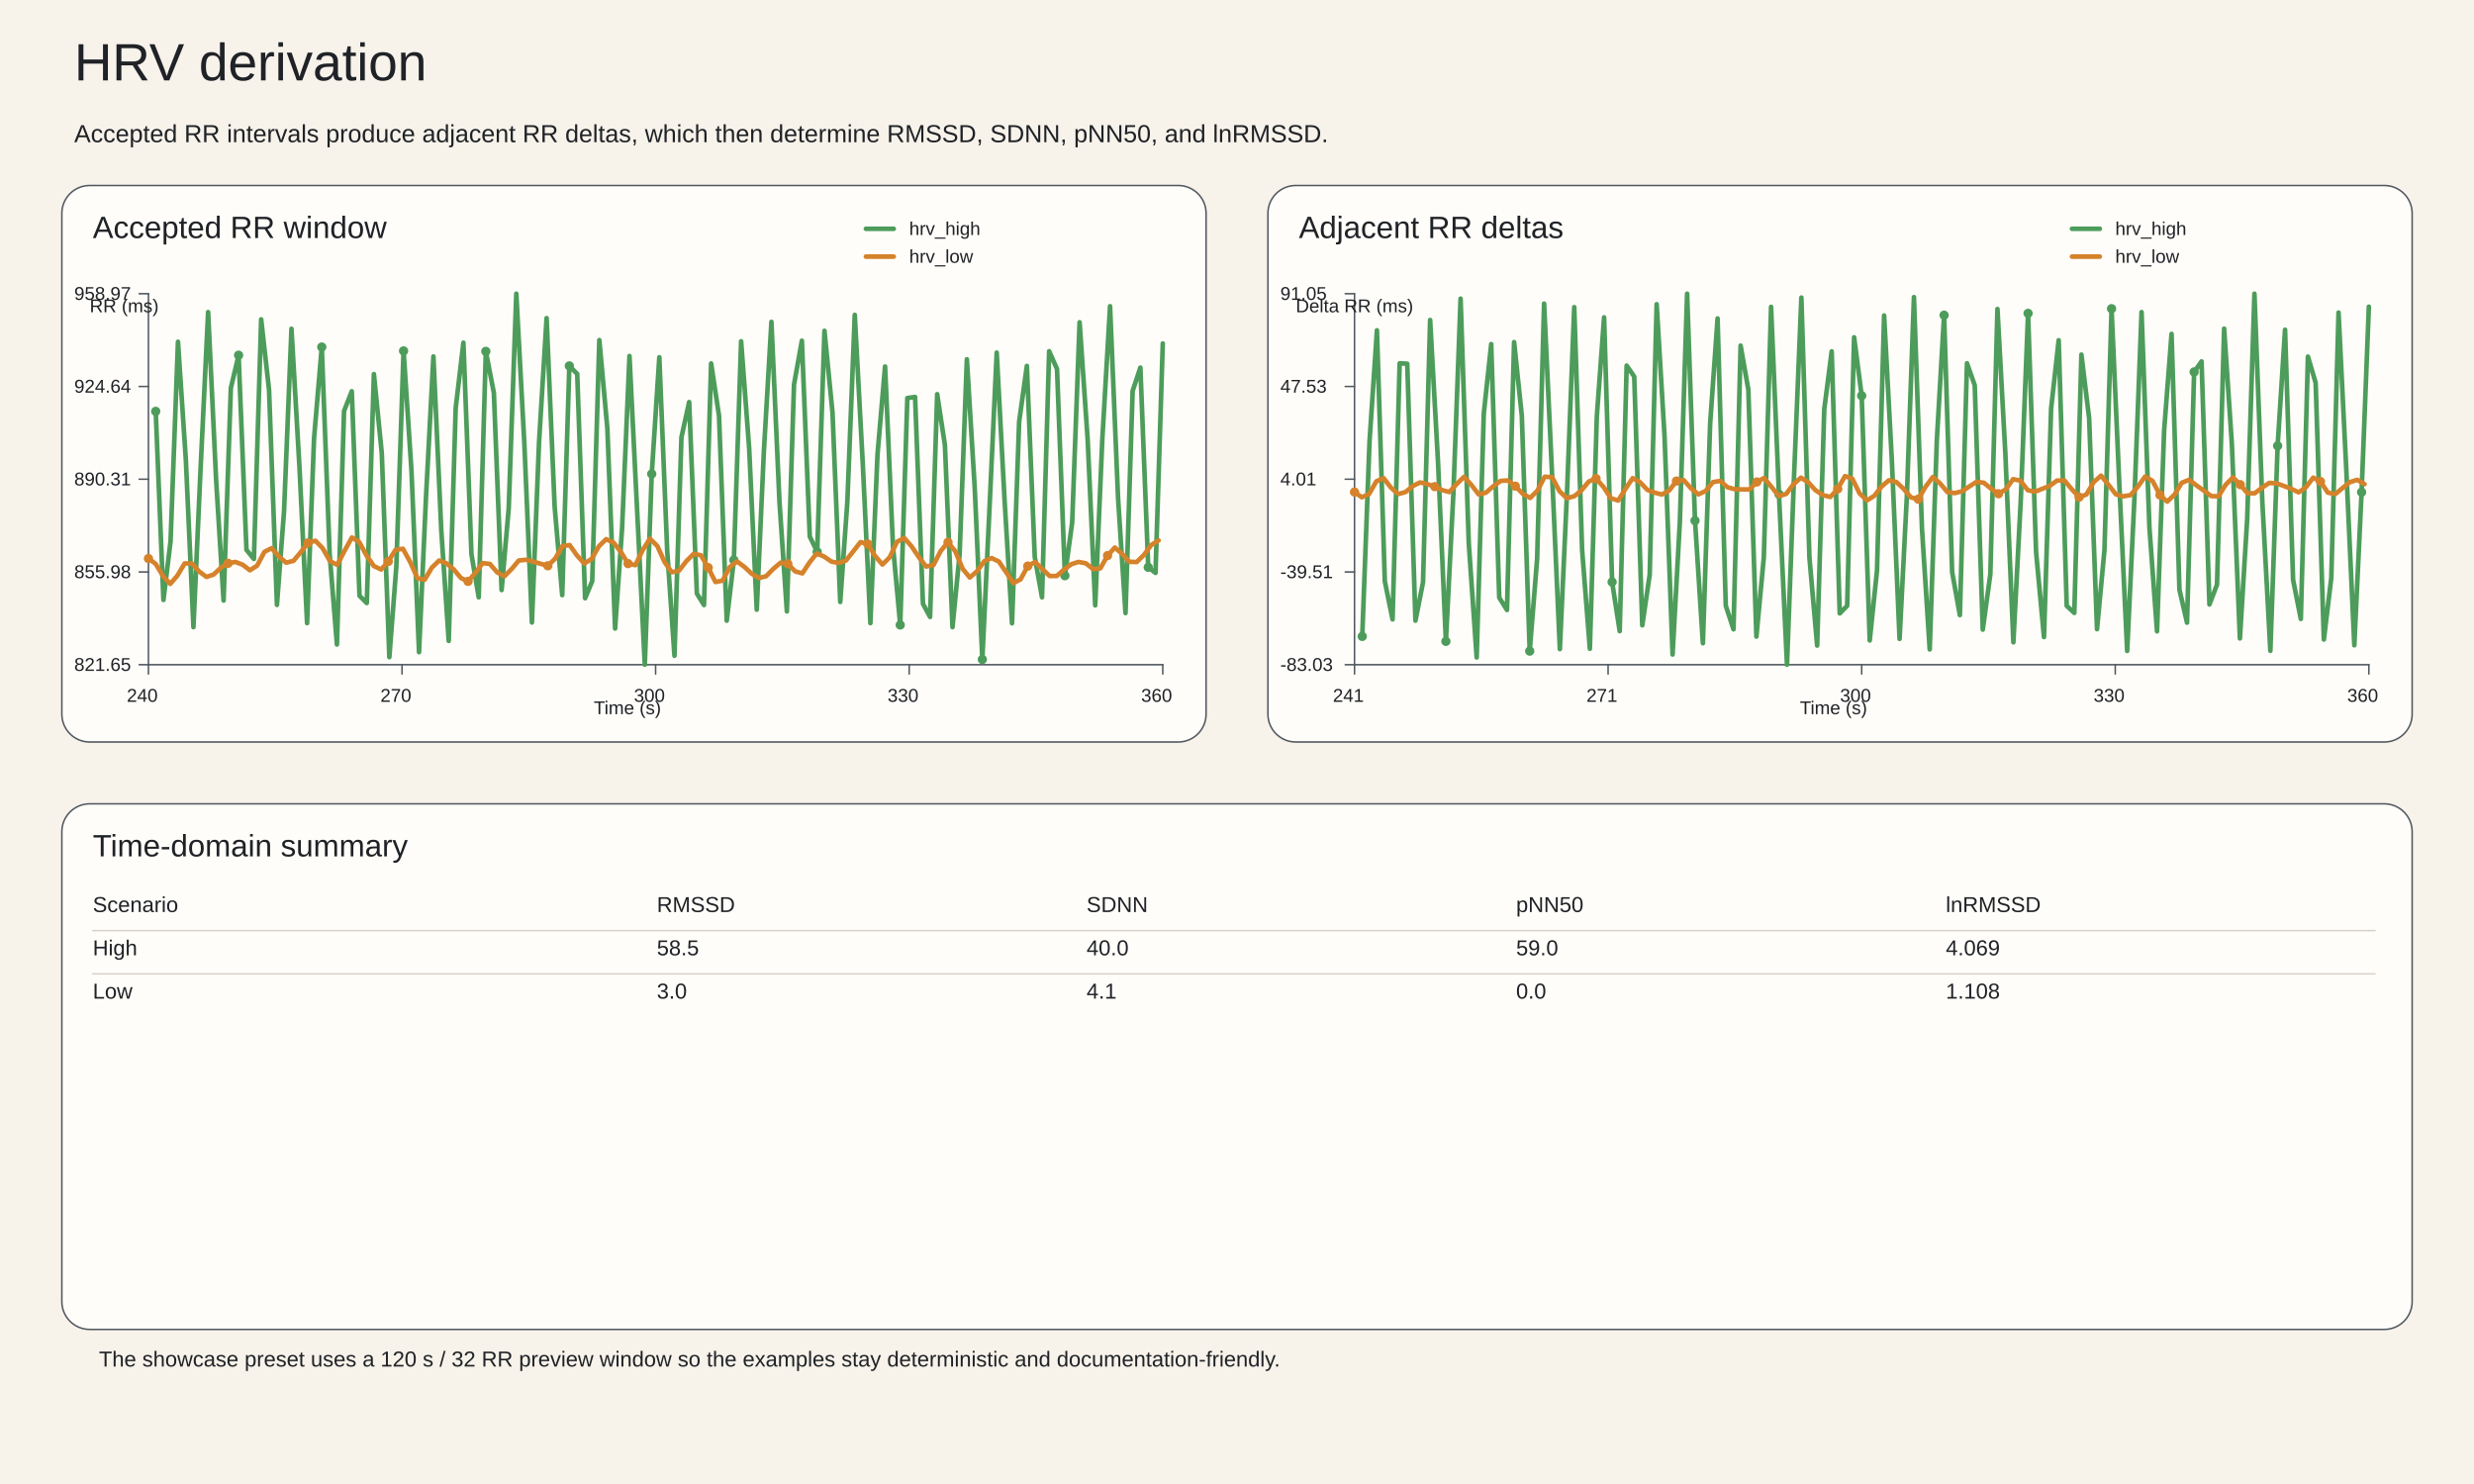
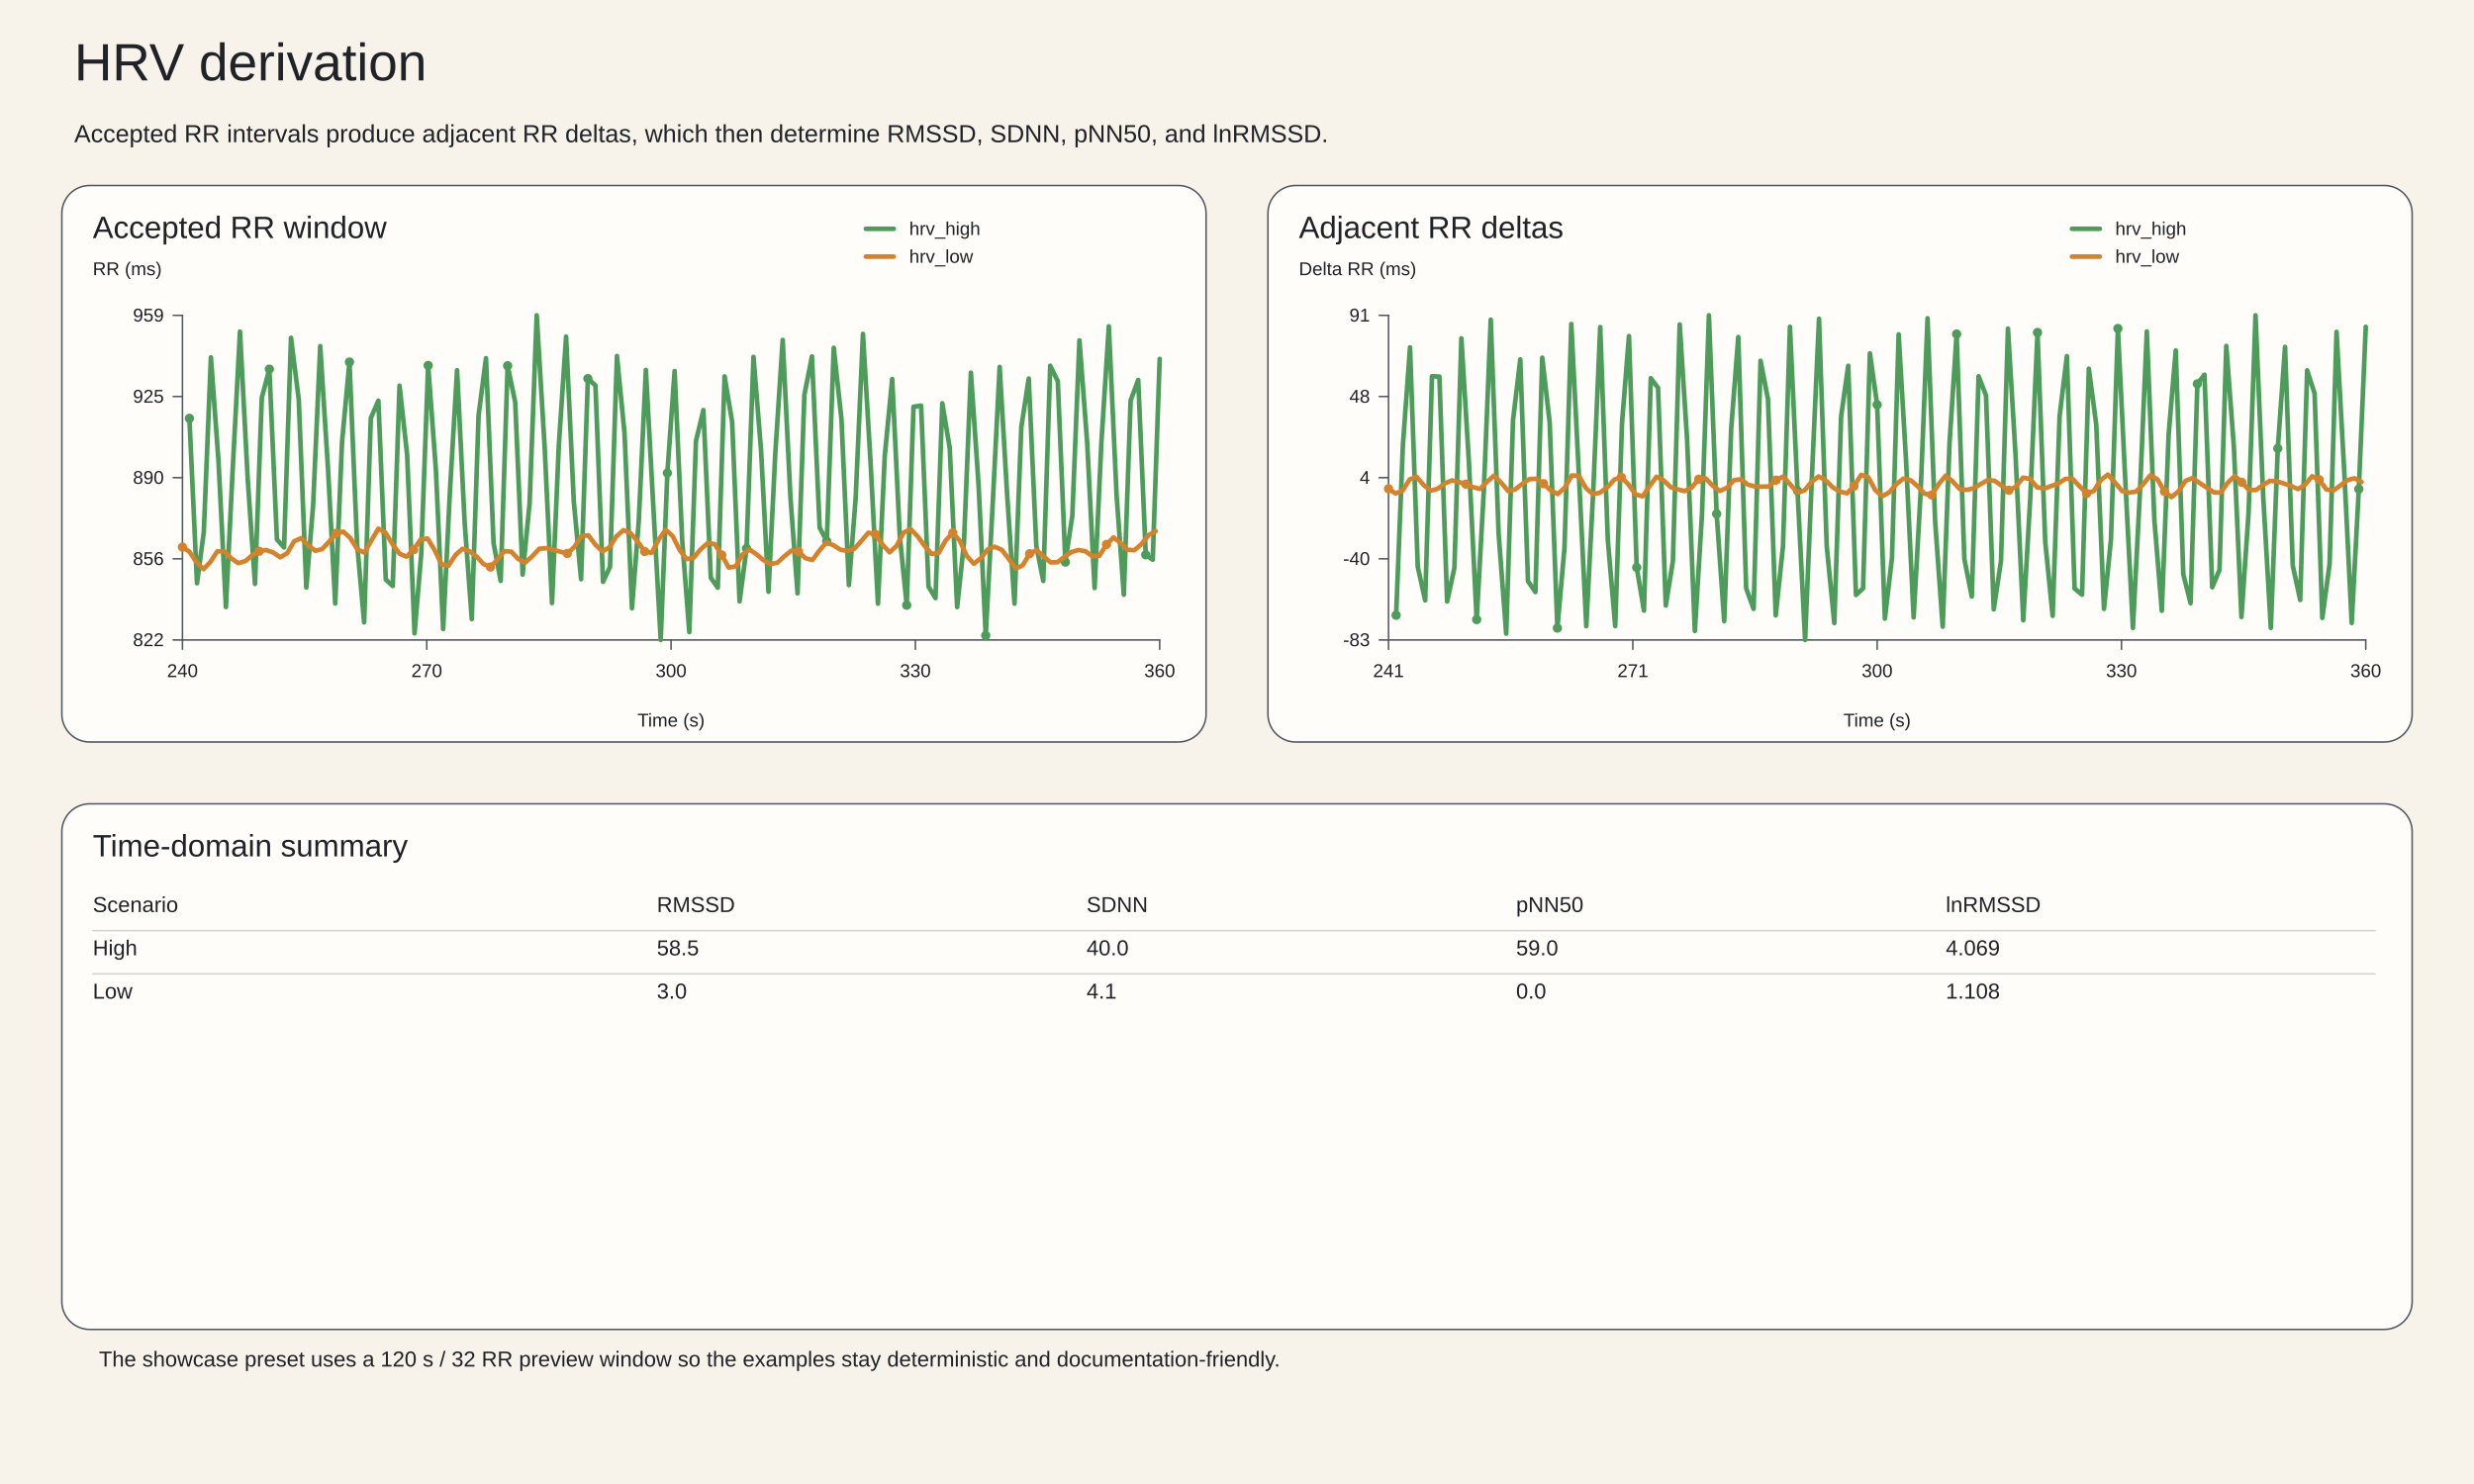
<svg xmlns="http://www.w3.org/2000/svg" width="1600" height="960" viewBox="0 0 1600 960">
  <style>
text { fill: #1f2226; font-family: 'Bahnschrift', 'Segoe UI', Arial, sans-serif; }
</style>
  <rect x="0" y="0" width="1600" height="960" fill="#f7f2ea" />
-   <text x="48.0" y="52.0" font-size="34" fill="#1f2226">HRV derivation</text>
-   <text x="48.0" y="92.0" font-size="16" fill="#626a72">Accepted RR intervals produce adjacent RR deltas, which then determine RMSSD, SDNN, pNN50, and lnRMSSD.</text>
+   <text x="48.0" y="52.0" font-size="34" fill="#1f2226" text-anchor="start">HRV derivation</text>
+   <text x="48.0" y="92.0" font-size="16" fill="#626a72" text-anchor="start">Accepted RR intervals produce adjacent RR deltas, which then determine RMSSD, SDNN, pNN50, and lnRMSSD.</text>
  <rect x="40.0" y="120.0" width="740.0" height="360.0" rx="18" ry="18" fill="#fffdf9" stroke="#515860" stroke-width="1" />
-   <text x="60.0" y="154.0" font-size="20" fill="#1f2226">Accepted RR window</text>
-   <line x1="96.0" y1="430.0" x2="752.0" y2="430.0" stroke="#515860" stroke-width="1" stroke-linecap="round" />
-   <line x1="96.0" y1="190.0" x2="96.0" y2="430.0" stroke="#515860" stroke-width="1" stroke-linecap="round" />
-   <line x1="90.0" y1="430.0" x2="96.0" y2="430.0" stroke="#515860" stroke-width="1" stroke-linecap="round" />
-   <text x="48.0" y="434.0" font-size="12" fill="#626a72">821.65</text>
-   <line x1="90.0" y1="370.0" x2="96.0" y2="370.0" stroke="#515860" stroke-width="1" stroke-linecap="round" />
-   <text x="48.0" y="374.0" font-size="12" fill="#626a72">855.98</text>
-   <line x1="90.0" y1="310.0" x2="96.0" y2="310.0" stroke="#515860" stroke-width="1" stroke-linecap="round" />
-   <text x="48.0" y="314.0" font-size="12" fill="#626a72">890.31</text>
-   <line x1="90.0" y1="250.0" x2="96.0" y2="250.0" stroke="#515860" stroke-width="1" stroke-linecap="round" />
-   <text x="48.0" y="254.0" font-size="12" fill="#626a72">924.64</text>
-   <line x1="90.0" y1="190.0" x2="96.0" y2="190.0" stroke="#515860" stroke-width="1" stroke-linecap="round" />
-   <text x="48.0" y="194.0" font-size="12" fill="#626a72">958.97</text>
-   <line x1="96.0" y1="430.0" x2="96.0" y2="436.0" stroke="#515860" stroke-width="1" stroke-linecap="round" />
-   <text x="82.0" y="454.0" font-size="12" fill="#626a72">240</text>
-   <line x1="260.0" y1="430.0" x2="260.0" y2="436.0" stroke="#515860" stroke-width="1" stroke-linecap="round" />
-   <text x="246.0" y="454.0" font-size="12" fill="#626a72">270</text>
-   <line x1="424.0" y1="430.0" x2="424.0" y2="436.0" stroke="#515860" stroke-width="1" stroke-linecap="round" />
-   <text x="410.0" y="454.0" font-size="12" fill="#626a72">300</text>
-   <line x1="588.0" y1="430.0" x2="588.0" y2="436.0" stroke="#515860" stroke-width="1" stroke-linecap="round" />
-   <text x="574.0" y="454.0" font-size="12" fill="#626a72">330</text>
-   <line x1="752.0" y1="430.0" x2="752.0" y2="436.0" stroke="#515860" stroke-width="1" stroke-linecap="round" />
-   <text x="738.0" y="454.0" font-size="12" fill="#626a72">360</text>
-   <text x="384.0" y="462.0" font-size="12" fill="#626a72">Time (s)</text>
-   <text x="58.0" y="202.0" font-size="12" fill="#626a72">RR (ms)</text>
+   <text x="60.0" y="154.0" font-size="20" fill="#1f2226" text-anchor="start">Accepted RR window</text>
+   <line x1="118.0" y1="414.0" x2="750.0" y2="414.0" stroke="#515860" stroke-width="1" stroke-linecap="round" />
+   <line x1="118.0" y1="204.0" x2="118.0" y2="414.0" stroke="#515860" stroke-width="1" stroke-linecap="round" />
+   <line x1="112.0" y1="414.0" x2="118.0" y2="414.0" stroke="#515860" stroke-width="1" stroke-linecap="round" />
+   <text x="106.0" y="418.0" font-size="12" fill="#626a72" text-anchor="end">822</text>
+   <line x1="112.0" y1="361.5" x2="118.0" y2="361.5" stroke="#515860" stroke-width="1" stroke-linecap="round" />
+   <text x="106.0" y="365.5" font-size="12" fill="#626a72" text-anchor="end">856</text>
+   <line x1="112.0" y1="309.0" x2="118.0" y2="309.0" stroke="#515860" stroke-width="1" stroke-linecap="round" />
+   <text x="106.0" y="313.0" font-size="12" fill="#626a72" text-anchor="end">890</text>
+   <line x1="112.0" y1="256.5" x2="118.0" y2="256.5" stroke="#515860" stroke-width="1" stroke-linecap="round" />
+   <text x="106.0" y="260.5" font-size="12" fill="#626a72" text-anchor="end">925</text>
+   <line x1="112.0" y1="204.0" x2="118.0" y2="204.0" stroke="#515860" stroke-width="1" stroke-linecap="round" />
+   <text x="106.0" y="208.0" font-size="12" fill="#626a72" text-anchor="end">959</text>
+   <line x1="118.0" y1="414.0" x2="118.0" y2="420.0" stroke="#515860" stroke-width="1" stroke-linecap="round" />
+   <text x="118.0" y="438.0" font-size="12" fill="#626a72" text-anchor="middle">240</text>
+   <line x1="276.0" y1="414.0" x2="276.0" y2="420.0" stroke="#515860" stroke-width="1" stroke-linecap="round" />
+   <text x="276.0" y="438.0" font-size="12" fill="#626a72" text-anchor="middle">270</text>
+   <line x1="434.0" y1="414.0" x2="434.0" y2="420.0" stroke="#515860" stroke-width="1" stroke-linecap="round" />
+   <text x="434.0" y="438.0" font-size="12" fill="#626a72" text-anchor="middle">300</text>
+   <line x1="592.0" y1="414.0" x2="592.0" y2="420.0" stroke="#515860" stroke-width="1" stroke-linecap="round" />
+   <text x="592.0" y="438.0" font-size="12" fill="#626a72" text-anchor="middle">330</text>
+   <line x1="750.0" y1="414.0" x2="750.0" y2="420.0" stroke="#515860" stroke-width="1" stroke-linecap="round" />
+   <text x="750.0" y="438.0" font-size="12" fill="#626a72" text-anchor="middle">360</text>
+   <text x="434.0" y="470.0" font-size="12" fill="#626a72" text-anchor="middle">Time (s)</text>
+   <text x="60.0" y="178.0" font-size="12" fill="#626a72" text-anchor="start">RR (ms)</text>
  <line x1="560.0" y1="148.0" x2="578.0" y2="148.0" stroke="#4d9c5b" stroke-width="3" stroke-linecap="round" />
-   <text x="588.0" y="152.0" font-size="12" fill="#626a72">hrv_high</text>
+   <text x="588.0" y="152.0" font-size="12" fill="#626a72" text-anchor="start">hrv_high</text>
  <line x1="560.0" y1="166.0" x2="578.0" y2="166.0" stroke="#d5822b" stroke-width="3" stroke-linecap="round" />
-   <text x="588.0" y="170.0" font-size="12" fill="#626a72">hrv_low</text>
-   <polyline points="100.7,266.1 105.7,388.1 110.3,350.2 115.1,221.1 120.2,297.7 125.1,405.7 129.7,303.6 134.6,201.9 139.8,311.0 144.6,388.5 149.3,251.0 154.3,229.8 159.4,355.7 164.2,361.6 168.9,206.6 174.0,252.2 179.1,391.3 183.7,330.6 188.5,212.7 193.7,302.8 198.6,403.1 203.1,283.6 208.1,224.5 213.2,358.5 217.9,416.9 222.5,265.9 227.5,253.1 232.5,385.4 237.2,390.1 241.8,242.0 246.9,293.1 251.8,425.1 256.3,366.8 261.0,227.0 266.1,304.3 271.0,421.9 275.5,321.7 280.3,230.6 285.4,343.3 290.2,414.6 294.7,264.0 299.7,221.7 304.9,358.5 309.6,386.4 314.2,227.3 319.4,254.2 324.4,381.7 329.0,328.8 333.9,190.0 339.1,286.7 344.0,402.7 348.6,286.2 353.5,205.8 358.7,327.8 363.6,385.0 368.2,236.7 373.3,241.9 378.4,387.0 383.0,375.9 387.6,220.0 392.8,277.2 397.8,406.6 402.3,342.1 407.1,230.3 412.2,333.3 417.0,430.0 421.5,306.6 426.4,231.1 431.5,356.3 436.2,424.2 440.7,282.9 445.7,260.1 450.7,384.0 455.3,391.4 459.9,235.1 465.0,268.9 470.0,401.5 474.6,362.3 479.3,220.8 484.5,290.0 489.4,394.4 494.0,292.3 498.9,208.2 504.1,324.6 508.9,395.5 513.5,248.8 518.6,220.4 523.7,347.1 528.5,357.0 533.2,214.0 538.4,266.9 543.4,389.4 548.0,324.6 552.8,203.7 558.0,300.5 562.9,403.1 567.5,294.0 572.4,237.1 577.5,353.1 582.2,404.3 586.8,257.5 591.8,256.8 596.9,390.6 601.5,399.1 606.1,255.0 611.1,288.0 616.0,405.7 620.6,358.6 625.3,232.4 630.4,316.0 635.3,426.6 639.8,331.7 644.6,228.1 649.7,323.8 654.5,403.2 659.1,272.8 664.1,236.7 669.2,360.3 673.9,386.4 678.5,227.2 683.6,238.7 688.7,372.4 693.4,338.1 698.2,208.5 703.4,284.0 708.3,391.6 712.9,284.1 717.9,198.1 723.1,322.6 727.9,396.6 732.5,252.9 737.5,237.8 742.6,367.0 747.3,370.6 752.0,222.2" fill="none" stroke="#4d9c5b" stroke-width="3" stroke-linecap="round" stroke-linejoin="round" />
-   <circle cx="100.7" cy="266.1" r="3.0" fill="#4d9c5b" />
-   <circle cx="154.3" cy="229.8" r="3.0" fill="#4d9c5b" />
-   <circle cx="208.1" cy="224.5" r="3.0" fill="#4d9c5b" />
-   <circle cx="261.0" cy="227.0" r="3.0" fill="#4d9c5b" />
-   <circle cx="314.2" cy="227.3" r="3.0" fill="#4d9c5b" />
-   <circle cx="368.2" cy="236.7" r="3.0" fill="#4d9c5b" />
-   <circle cx="421.5" cy="306.6" r="3.0" fill="#4d9c5b" />
-   <circle cx="474.6" cy="362.3" r="3.0" fill="#4d9c5b" />
-   <circle cx="528.5" cy="357.0" r="3.0" fill="#4d9c5b" />
-   <circle cx="582.2" cy="404.3" r="3.0" fill="#4d9c5b" />
-   <circle cx="635.3" cy="426.6" r="3.0" fill="#4d9c5b" />
-   <circle cx="688.7" cy="372.4" r="3.0" fill="#4d9c5b" />
-   <circle cx="742.6" cy="367.0" r="3.0" fill="#4d9c5b" />
-   <polyline points="96.0,361.3 100.7,364.8 105.4,372.6 110.1,377.7 114.7,372.4 119.4,364.5 124.1,364.5 128.8,369.7 133.5,373.2 138.1,371.7 142.8,367.3 147.5,364.4 152.2,363.5 156.9,365.3 161.6,368.9 166.3,365.9 171.0,357.0 175.7,354.6 180.4,360.0 185.1,364.0 189.8,362.8 194.5,357.2 199.2,351.2 204.0,349.8 208.7,354.7 213.4,363.0 218.1,365.4 222.8,356.4 227.6,347.7 232.3,350.6 237.0,359.3 241.8,366.2 246.5,368.4 251.1,363.2 255.8,355.7 260.6,355.0 265.3,363.6 270.0,374.1 274.6,375.1 279.3,367.2 284.0,362.6 288.7,364.4 293.4,368.3 298.1,373.9 302.7,376.1 307.4,370.6 312.1,364.3 316.8,364.8 321.5,370.2 326.2,372.8 330.8,368.2 335.5,362.6 340.2,362.1 344.9,363.3 349.6,364.7 354.3,366.0 359.0,361.4 363.7,353.3 368.4,352.6 373.2,359.4 377.9,364.5 382.6,361.6 387.3,353.4 392.0,348.8 396.8,351.0 401.5,357.0 406.2,364.6 410.9,365.6 415.6,355.9 420.3,348.5 425.1,353.2 429.8,363.6 434.5,370.2 439.2,369.1 443.9,363.0 448.6,358.3 453.3,359.2 458.0,367.2 462.7,376.5 467.3,375.6 472.0,366.8 476.7,363.2 481.4,366.7 486.1,371.1 490.8,373.9 495.4,372.8 500.1,368.0 504.8,364.0 509.5,364.7 514.2,369.6 518.9,370.9 523.5,363.9 528.2,358.0 532.9,360.0 537.7,363.3 542.4,364.2 547.1,362.6 551.8,356.7 556.5,350.7 561.2,351.9 565.9,359.6 570.7,365.2 575.4,360.5 580.1,350.5 584.8,348.0 589.5,353.4 594.3,360.5 599.0,366.5 603.7,365.5 608.4,356.4 613.1,350.8 617.8,356.6 622.6,368.0 627.2,373.6 631.9,369.5 636.6,363.0 641.3,361.0 646.0,363.3 650.7,370.2 655.4,377.2 660.0,374.8 664.7,366.2 669.4,363.6 674.1,368.1 678.8,372.6 683.4,372.6 688.1,368.5 692.8,365.0 697.5,363.5 702.2,364.4 706.9,368.1 711.6,367.7 716.3,359.4 721.0,354.2 725.7,358.3 730.4,363.4 735.1,363.6 739.8,359.0 744.5,352.6 749.3,349.6" fill="none" stroke="#d5822b" stroke-width="3" stroke-linecap="round" stroke-linejoin="round" />
-   <circle cx="96.0" cy="361.3" r="3.0" fill="#d5822b" />
-   <circle cx="147.5" cy="364.4" r="3.0" fill="#d5822b" />
-   <circle cx="199.2" cy="351.2" r="3.0" fill="#d5822b" />
-   <circle cx="251.1" cy="363.2" r="3.0" fill="#d5822b" />
-   <circle cx="302.7" cy="376.1" r="3.0" fill="#d5822b" />
-   <circle cx="354.3" cy="366.0" r="3.0" fill="#d5822b" />
-   <circle cx="406.2" cy="364.6" r="3.0" fill="#d5822b" />
-   <circle cx="458.0" cy="367.2" r="3.0" fill="#d5822b" />
-   <circle cx="509.5" cy="364.7" r="3.0" fill="#d5822b" />
-   <circle cx="561.2" cy="351.9" r="3.0" fill="#d5822b" />
-   <circle cx="613.1" cy="350.8" r="3.0" fill="#d5822b" />
-   <circle cx="664.7" cy="366.2" r="3.0" fill="#d5822b" />
-   <circle cx="716.3" cy="359.4" r="3.0" fill="#d5822b" />
+   <text x="588.0" y="170.0" font-size="12" fill="#626a72" text-anchor="start">hrv_low</text>
+   <polyline points="122.5,270.6 127.4,377.3 131.8,344.2 136.4,231.2 141.3,298.2 146.1,392.7 150.5,303.4 155.2,214.5 160.2,309.9 164.9,377.7 169.3,257.3 174.2,238.8 179.1,349.0 183.7,354.1 188.2,218.5 193.2,258.4 198.1,380.1 202.5,327.0 207.1,223.9 212.1,302.7 216.8,390.4 221.2,285.9 226.0,234.2 230.9,351.4 235.5,402.6 239.8,270.5 244.7,259.2 249.5,374.9 254.0,379.1 258.4,249.5 263.3,294.2 268.1,409.7 272.4,358.7 276.9,236.4 281.9,304.0 286.6,406.9 290.9,319.2 295.6,239.5 300.5,338.1 305.1,400.5 309.5,268.8 314.3,231.7 319.2,351.4 323.8,375.8 328.3,236.6 333.2,260.2 338.0,371.7 342.5,325.5 347.1,204.0 352.2,288.6 357.0,390.1 361.4,288.1 366.1,217.8 371.1,324.6 375.8,374.7 380.2,244.9 385.1,249.4 390.0,376.4 394.5,366.7 399.0,230.3 403.9,280.3 408.7,393.5 413.1,337.1 417.7,239.3 422.6,329.3 427.3,414.0 431.6,306.0 436.3,240.0 441.2,349.5 445.8,408.9 450.1,285.3 454.9,265.3 459.7,373.7 464.2,380.2 468.6,243.5 473.5,273.0 478.3,389.0 482.8,354.8 487.3,230.9 492.2,291.5 497.0,382.8 501.4,293.5 506.2,219.9 511.2,321.7 515.8,383.8 520.2,255.5 525.1,230.6 530.1,341.4 534.7,350.1 539.2,225.0 544.2,271.3 549.0,378.5 553.4,321.8 558.1,216.0 563.1,300.7 567.8,390.5 572.2,295.0 577.0,245.2 581.9,346.7 586.4,391.5 590.8,263.1 595.7,262.4 600.5,379.5 605.0,386.9 609.4,260.9 614.2,289.7 619.0,392.7 623.4,351.5 627.9,241.1 632.9,314.2 637.5,411.1 641.9,328.0 646.5,237.4 651.4,321.0 656.1,390.5 660.5,276.4 665.3,244.9 670.2,353.0 674.7,375.8 679.2,236.6 684.1,246.6 689.0,363.6 693.5,333.6 698.1,220.2 703.1,286.3 707.9,380.4 712.3,286.3 717.1,211.1 722.1,320.0 726.8,384.7 731.2,259.1 736.1,245.8 741.0,358.9 745.5,362.1 750.0,232.2" fill="none" stroke="#4d9c5b" stroke-width="3" stroke-linecap="round" stroke-linejoin="round" />
+   <circle cx="122.5" cy="270.6" r="3.0" fill="#4d9c5b" />
+   <circle cx="174.2" cy="238.8" r="3.0" fill="#4d9c5b" />
+   <circle cx="226.0" cy="234.2" r="3.0" fill="#4d9c5b" />
+   <circle cx="276.9" cy="236.4" r="3.0" fill="#4d9c5b" />
+   <circle cx="328.3" cy="236.6" r="3.0" fill="#4d9c5b" />
+   <circle cx="380.2" cy="244.9" r="3.0" fill="#4d9c5b" />
+   <circle cx="431.6" cy="306.0" r="3.0" fill="#4d9c5b" />
+   <circle cx="482.8" cy="354.8" r="3.0" fill="#4d9c5b" />
+   <circle cx="534.7" cy="350.1" r="3.0" fill="#4d9c5b" />
+   <circle cx="586.4" cy="391.5" r="3.0" fill="#4d9c5b" />
+   <circle cx="637.5" cy="411.1" r="3.0" fill="#4d9c5b" />
+   <circle cx="689.0" cy="363.6" r="3.0" fill="#4d9c5b" />
+   <circle cx="741.0" cy="358.9" r="3.0" fill="#4d9c5b" />
+   <polyline points="118.0,353.9 122.5,356.9 127.1,363.7 131.6,368.2 136.0,363.6 140.5,356.7 145.1,356.7 149.6,361.2 154.1,364.3 158.6,363.0 163.1,359.2 167.6,356.6 172.1,355.8 176.7,357.4 181.2,360.5 185.7,357.9 190.2,350.2 194.8,348.1 199.3,352.8 203.9,356.3 208.4,355.2 212.9,350.3 217.5,345.0 222.0,343.9 226.6,348.1 231.1,355.4 235.7,357.5 240.2,349.6 244.7,342.0 249.3,344.6 253.9,352.1 258.4,358.2 262.9,360.1 267.5,355.6 272.0,349.0 276.5,348.4 281.1,355.9 285.6,365.1 290.1,365.9 294.6,359.0 299.1,355.0 303.7,356.6 308.2,360.0 312.7,364.9 317.2,366.8 321.7,362.0 326.2,356.5 330.7,356.9 335.2,361.7 339.7,363.9 344.2,359.9 348.7,355.0 353.3,354.6 357.8,355.7 362.3,356.9 366.9,358.0 371.4,353.9 375.9,346.9 380.5,346.3 385.0,352.3 389.6,356.7 394.1,354.1 398.6,347.0 403.2,343.0 407.8,344.9 412.3,350.2 416.9,356.8 421.4,357.6 425.9,349.2 430.5,342.7 435.0,346.8 439.6,355.9 444.1,361.7 448.6,360.8 453.1,355.4 457.7,351.3 462.2,352.0 466.8,359.0 471.3,367.2 475.8,366.4 480.2,358.7 484.8,355.5 489.3,358.6 493.8,362.4 498.3,364.9 502.8,364.0 507.3,359.8 511.8,356.2 516.4,356.8 520.9,361.1 525.4,362.3 529.9,356.2 534.4,351.0 539.0,352.7 543.5,355.6 548.0,356.4 552.5,355.0 557.1,349.9 561.6,344.6 566.2,345.7 570.8,352.4 575.3,357.3 579.8,353.2 584.4,344.5 588.9,342.3 593.5,347.0 598.0,353.2 602.6,358.4 607.1,357.6 611.6,349.6 616.2,344.7 620.7,349.8 625.3,359.7 629.8,364.7 634.3,361.1 638.8,355.4 643.3,353.7 647.9,355.7 652.4,361.6 656.9,367.8 661.4,365.7 665.9,358.2 670.4,355.9 674.9,359.9 679.4,363.8 683.9,363.7 688.4,360.2 693.0,357.1 697.5,355.8 702.0,356.6 706.5,359.9 711.0,359.5 715.6,352.2 720.1,347.7 724.7,351.2 729.2,355.7 733.7,355.9 738.3,351.9 742.8,346.2 747.4,343.6" fill="none" stroke="#d5822b" stroke-width="3" stroke-linecap="round" stroke-linejoin="round" />
+   <circle cx="118.0" cy="353.9" r="3.0" fill="#d5822b" />
+   <circle cx="167.6" cy="356.6" r="3.0" fill="#d5822b" />
+   <circle cx="217.5" cy="345.0" r="3.0" fill="#d5822b" />
+   <circle cx="267.5" cy="355.6" r="3.0" fill="#d5822b" />
+   <circle cx="317.2" cy="366.8" r="3.0" fill="#d5822b" />
+   <circle cx="366.9" cy="358.0" r="3.0" fill="#d5822b" />
+   <circle cx="416.9" cy="356.8" r="3.0" fill="#d5822b" />
+   <circle cx="466.8" cy="359.0" r="3.0" fill="#d5822b" />
+   <circle cx="516.4" cy="356.8" r="3.0" fill="#d5822b" />
+   <circle cx="566.2" cy="345.7" r="3.0" fill="#d5822b" />
+   <circle cx="616.2" cy="344.7" r="3.0" fill="#d5822b" />
+   <circle cx="665.9" cy="358.2" r="3.0" fill="#d5822b" />
+   <circle cx="715.6" cy="352.2" r="3.0" fill="#d5822b" />
  <rect x="820.0" y="120.0" width="740.0" height="360.0" rx="18" ry="18" fill="#fffdf9" stroke="#515860" stroke-width="1" />
-   <text x="840.0" y="154.0" font-size="20" fill="#1f2226">Adjacent RR deltas</text>
-   <line x1="876.0" y1="430.0" x2="1532.0" y2="430.0" stroke="#515860" stroke-width="1" stroke-linecap="round" />
-   <line x1="876.0" y1="190.0" x2="876.0" y2="430.0" stroke="#515860" stroke-width="1" stroke-linecap="round" />
-   <line x1="870.0" y1="430.0" x2="876.0" y2="430.0" stroke="#515860" stroke-width="1" stroke-linecap="round" />
-   <text x="828.0" y="434.0" font-size="12" fill="#626a72">-83.03</text>
-   <line x1="870.0" y1="370.0" x2="876.0" y2="370.0" stroke="#515860" stroke-width="1" stroke-linecap="round" />
-   <text x="828.0" y="374.0" font-size="12" fill="#626a72">-39.51</text>
-   <line x1="870.0" y1="310.0" x2="876.0" y2="310.0" stroke="#515860" stroke-width="1" stroke-linecap="round" />
-   <text x="828.0" y="314.0" font-size="12" fill="#626a72">4.01</text>
-   <line x1="870.0" y1="250.0" x2="876.0" y2="250.0" stroke="#515860" stroke-width="1" stroke-linecap="round" />
-   <text x="828.0" y="254.0" font-size="12" fill="#626a72">47.53</text>
-   <line x1="870.0" y1="190.0" x2="876.0" y2="190.0" stroke="#515860" stroke-width="1" stroke-linecap="round" />
-   <text x="828.0" y="194.0" font-size="12" fill="#626a72">91.05</text>
-   <line x1="876.0" y1="430.0" x2="876.0" y2="436.0" stroke="#515860" stroke-width="1" stroke-linecap="round" />
-   <text x="862.0" y="454.0" font-size="12" fill="#626a72">241</text>
-   <line x1="1040.0" y1="430.0" x2="1040.0" y2="436.0" stroke="#515860" stroke-width="1" stroke-linecap="round" />
-   <text x="1026.0" y="454.0" font-size="12" fill="#626a72">271</text>
-   <line x1="1204.0" y1="430.0" x2="1204.0" y2="436.0" stroke="#515860" stroke-width="1" stroke-linecap="round" />
-   <text x="1190.0" y="454.0" font-size="12" fill="#626a72">300</text>
-   <line x1="1368.0" y1="430.0" x2="1368.0" y2="436.0" stroke="#515860" stroke-width="1" stroke-linecap="round" />
-   <text x="1354.0" y="454.0" font-size="12" fill="#626a72">330</text>
-   <line x1="1532.0" y1="430.0" x2="1532.0" y2="436.0" stroke="#515860" stroke-width="1" stroke-linecap="round" />
-   <text x="1518.0" y="454.0" font-size="12" fill="#626a72">360</text>
-   <text x="1164.0" y="462.0" font-size="12" fill="#626a72">Time (s)</text>
-   <text x="838.0" y="202.0" font-size="12" fill="#626a72">Delta RR (ms)</text>
+   <text x="840.0" y="154.0" font-size="20" fill="#1f2226" text-anchor="start">Adjacent RR deltas</text>
+   <line x1="898.0" y1="414.0" x2="1530.0" y2="414.0" stroke="#515860" stroke-width="1" stroke-linecap="round" />
+   <line x1="898.0" y1="204.0" x2="898.0" y2="414.0" stroke="#515860" stroke-width="1" stroke-linecap="round" />
+   <line x1="892.0" y1="414.0" x2="898.0" y2="414.0" stroke="#515860" stroke-width="1" stroke-linecap="round" />
+   <text x="886.0" y="418.0" font-size="12" fill="#626a72" text-anchor="end">-83</text>
+   <line x1="892.0" y1="361.5" x2="898.0" y2="361.5" stroke="#515860" stroke-width="1" stroke-linecap="round" />
+   <text x="886.0" y="365.5" font-size="12" fill="#626a72" text-anchor="end">-40</text>
+   <line x1="892.0" y1="309.0" x2="898.0" y2="309.0" stroke="#515860" stroke-width="1" stroke-linecap="round" />
+   <text x="886.0" y="313.0" font-size="12" fill="#626a72" text-anchor="end">4</text>
+   <line x1="892.0" y1="256.5" x2="898.0" y2="256.5" stroke="#515860" stroke-width="1" stroke-linecap="round" />
+   <text x="886.0" y="260.5" font-size="12" fill="#626a72" text-anchor="end">48</text>
+   <line x1="892.0" y1="204.0" x2="898.0" y2="204.0" stroke="#515860" stroke-width="1" stroke-linecap="round" />
+   <text x="886.0" y="208.0" font-size="12" fill="#626a72" text-anchor="end">91</text>
+   <line x1="898.0" y1="414.0" x2="898.0" y2="420.0" stroke="#515860" stroke-width="1" stroke-linecap="round" />
+   <text x="898.0" y="438.0" font-size="12" fill="#626a72" text-anchor="middle">241</text>
+   <line x1="1056.0" y1="414.0" x2="1056.0" y2="420.0" stroke="#515860" stroke-width="1" stroke-linecap="round" />
+   <text x="1056.0" y="438.0" font-size="12" fill="#626a72" text-anchor="middle">271</text>
+   <line x1="1214.0" y1="414.0" x2="1214.0" y2="420.0" stroke="#515860" stroke-width="1" stroke-linecap="round" />
+   <text x="1214.0" y="438.0" font-size="12" fill="#626a72" text-anchor="middle">300</text>
+   <line x1="1372.0" y1="414.0" x2="1372.0" y2="420.0" stroke="#515860" stroke-width="1" stroke-linecap="round" />
+   <text x="1372.0" y="438.0" font-size="12" fill="#626a72" text-anchor="middle">330</text>
+   <line x1="1530.0" y1="414.0" x2="1530.0" y2="420.0" stroke="#515860" stroke-width="1" stroke-linecap="round" />
+   <text x="1530.0" y="438.0" font-size="12" fill="#626a72" text-anchor="middle">360</text>
+   <text x="1214.0" y="470.0" font-size="12" fill="#626a72" text-anchor="middle">Time (s)</text>
+   <text x="840.0" y="178.0" font-size="12" fill="#626a72" text-anchor="start">Delta RR (ms)</text>
  <line x1="1340.0" y1="148.0" x2="1358.0" y2="148.0" stroke="#4d9c5b" stroke-width="3" stroke-linecap="round" />
-   <text x="1368.0" y="152.0" font-size="12" fill="#626a72">hrv_high</text>
+   <text x="1368.0" y="152.0" font-size="12" fill="#626a72" text-anchor="start">hrv_high</text>
  <line x1="1340.0" y1="166.0" x2="1358.0" y2="166.0" stroke="#d5822b" stroke-width="3" stroke-linecap="round" />
-   <text x="1368.0" y="170.0" font-size="12" fill="#626a72">hrv_low</text>
-   <polyline points="881.0,411.7 885.7,285.7 890.5,213.7 895.6,376.0 900.6,400.7 905.2,235.0 910.1,235.3 915.4,401.5 920.3,376.7 924.9,207.0 930.0,298.8 935.1,414.9 939.9,320.2 944.6,193.2 949.9,351.5 955.0,425.3 959.6,267.6 964.4,222.6 969.6,386.6 974.6,394.6 979.2,221.3 984.2,269.0 989.3,421.2 994.1,361.6 998.6,196.4 1003.7,305.4 1008.8,419.9 1013.4,319.3 1018.1,198.7 1023.2,355.9 1028.2,419.7 1032.7,269.5 1037.4,205.3 1042.6,376.5 1047.5,408.3 1052.0,236.5 1056.9,243.6 1062.1,404.5 1066.9,371.8 1071.4,196.8 1076.5,282.1 1081.7,423.4 1086.4,337.6 1091.1,190.0 1096.2,336.8 1101.3,416.1 1106.0,273.9 1110.8,206.0 1116.1,391.8 1121.1,407.1 1125.7,223.6 1130.7,252.1 1135.9,411.8 1140.7,360.7 1145.4,198.5 1150.5,319.7 1155.7,430.0 1160.3,306.8 1165.0,192.5 1170.2,360.7 1175.2,417.6 1179.8,264.7 1184.6,227.3 1189.8,396.8 1194.6,391.9 1199.1,218.2 1204.0,256.0 1209.2,414.3 1213.9,369.1 1218.5,204.1 1223.5,297.6 1228.5,413.3 1233.2,321.4 1237.8,192.2 1243.0,342.2 1248.0,420.1 1252.6,284.7 1257.3,203.9 1262.5,370.1 1267.5,397.9 1272.1,235.0 1277.1,249.2 1282.3,407.3 1287.2,371.5 1291.8,199.9 1296.9,293.1 1302.1,415.5 1306.9,323.4 1311.6,202.7 1316.8,357.3 1321.9,412.1 1326.5,264.4 1331.4,220.1 1336.6,391.9 1341.5,396.5 1346.1,229.4 1351.1,270.6 1356.2,407.0 1361.0,355.9 1365.6,199.7 1370.7,314.9 1375.7,421.1 1380.4,322.2 1385.0,201.9 1390.1,341.5 1395.0,408.4 1399.6,278.4 1404.4,216.0 1409.5,381.5 1414.4,402.8 1419.0,240.6 1423.8,233.8 1428.9,391.0 1433.8,378.2 1438.4,212.6 1443.4,287.1 1448.6,413.0 1453.3,336.1 1458.0,190.0 1463.1,324.5 1468.3,421.0 1473.0,288.4 1477.8,213.3 1483.0,375.1 1488.0,400.4 1492.6,230.7 1497.6,247.7 1502.9,413.7 1507.7,373.9 1512.4,202.2 1517.4,303.6 1522.6,417.4 1527.3,318.4 1532.0,198.4" fill="none" stroke="#4d9c5b" stroke-width="3" stroke-linecap="round" stroke-linejoin="round" />
-   <circle cx="881.0" cy="411.7" r="3.0" fill="#4d9c5b" />
-   <circle cx="935.1" cy="414.9" r="3.0" fill="#4d9c5b" />
-   <circle cx="989.3" cy="421.2" r="3.0" fill="#4d9c5b" />
-   <circle cx="1042.6" cy="376.5" r="3.0" fill="#4d9c5b" />
-   <circle cx="1096.2" cy="336.8" r="3.0" fill="#4d9c5b" />
-   <circle cx="1150.5" cy="319.7" r="3.0" fill="#4d9c5b" />
-   <circle cx="1204.0" cy="256.0" r="3.0" fill="#4d9c5b" />
-   <circle cx="1257.3" cy="203.9" r="3.0" fill="#4d9c5b" />
-   <circle cx="1311.6" cy="202.7" r="3.0" fill="#4d9c5b" />
-   <circle cx="1365.6" cy="199.7" r="3.0" fill="#4d9c5b" />
-   <circle cx="1419.0" cy="240.6" r="3.0" fill="#4d9c5b" />
-   <circle cx="1473.0" cy="288.4" r="3.0" fill="#4d9c5b" />
-   <circle cx="1527.3" cy="318.4" r="3.0" fill="#4d9c5b" />
-   <polyline points="876.0,318.3 880.7,321.7 885.4,319.6 890.1,311.4 894.8,309.3 899.6,315.5 904.3,319.6 909.0,318.3 913.7,314.4 918.4,312.1 923.1,313.2 927.9,314.8 932.6,317.0 937.3,318.3 942.0,313.2 946.8,308.5 951.5,313.6 956.3,319.8 961.0,318.7 965.8,314.5 970.5,311.1 975.2,310.8 980.0,314.5 984.8,319.4 989.6,322.1 994.3,317.4 999.0,308.4 1003.8,308.7 1008.6,317.8 1013.3,322.3 1018.1,321.0 1022.8,317.2 1027.5,311.5 1032.2,309.6 1037.0,315.0 1041.8,322.3 1046.5,323.8 1051.2,316.3 1055.9,309.3 1060.6,311.9 1065.4,316.9 1070.1,318.7 1074.8,319.9 1079.5,317.3 1084.2,311.2 1088.9,310.6 1093.6,315.9 1098.4,319.8 1103.1,317.6 1107.8,311.9 1112.5,311.1 1117.2,315.2 1122.0,316.5 1126.7,316.6 1131.4,316.6 1136.2,311.8 1140.9,309.2 1145.7,315.0 1150.4,320.9 1155.2,319.5 1159.9,313.2 1164.7,309.0 1169.4,312.0 1174.2,317.2 1179.0,320.3 1183.7,321.5 1188.5,316.3 1193.2,308.0 1197.9,309.6 1202.7,319.3 1207.5,323.7 1212.2,320.7 1216.9,314.7 1221.6,310.7 1226.4,311.8 1231.1,316.2 1235.9,321.8 1240.6,322.9 1245.3,314.9 1250.0,308.6 1254.7,312.7 1259.4,318.3 1264.2,319.0 1268.9,317.8 1273.6,314.7 1278.3,311.7 1283.0,312.3 1287.7,316.1 1292.5,319.4 1297.2,316.6 1301.9,310.0 1306.6,310.9 1311.4,317.1 1316.1,318.1 1320.8,316.2 1325.6,314.3 1330.3,310.9 1335.1,310.8 1339.8,316.4 1344.6,321.6 1349.3,319.9 1354.1,311.8 1358.8,307.7 1363.6,313.6 1368.4,319.8 1373.1,321.1 1377.9,320.3 1382.6,314.8 1387.3,308.3 1392.1,311.1 1396.9,320.2 1401.6,324.5 1406.3,320.0 1411.0,312.3 1415.8,310.4 1420.5,314.0 1425.2,317.3 1430.0,320.9 1434.7,321.1 1439.4,313.6 1444.1,308.8 1448.8,313.5 1453.5,319.1 1458.2,319.1 1462.9,315.5 1467.6,312.4 1472.4,312.7 1477.1,314.4 1481.8,316.2 1486.6,318.5 1491.3,315.2 1496.0,309.0 1500.7,311.5 1505.5,318.7 1510.3,319.6 1515.0,315.7 1519.7,311.9 1524.5,310.4 1529.2,313.2" fill="none" stroke="#d5822b" stroke-width="3" stroke-linecap="round" stroke-linejoin="round" />
-   <circle cx="876.0" cy="318.3" r="3.0" fill="#d5822b" />
-   <circle cx="927.9" cy="314.8" r="3.0" fill="#d5822b" />
-   <circle cx="980.0" cy="314.5" r="3.0" fill="#d5822b" />
-   <circle cx="1032.2" cy="309.6" r="3.0" fill="#d5822b" />
-   <circle cx="1084.2" cy="311.2" r="3.0" fill="#d5822b" />
-   <circle cx="1136.2" cy="311.8" r="3.0" fill="#d5822b" />
-   <circle cx="1188.5" cy="316.3" r="3.0" fill="#d5822b" />
-   <circle cx="1240.6" cy="322.9" r="3.0" fill="#d5822b" />
-   <circle cx="1292.5" cy="319.4" r="3.0" fill="#d5822b" />
-   <circle cx="1344.6" cy="321.6" r="3.0" fill="#d5822b" />
-   <circle cx="1396.9" cy="320.2" r="3.0" fill="#d5822b" />
-   <circle cx="1448.8" cy="313.5" r="3.0" fill="#d5822b" />
-   <circle cx="1500.7" cy="311.5" r="3.0" fill="#d5822b" />
+   <text x="1368.0" y="170.0" font-size="12" fill="#626a72" text-anchor="start">hrv_low</text>
+   <polyline points="902.9,398.0 907.3,287.7 911.9,224.7 916.9,366.7 921.7,388.4 926.1,243.4 930.9,243.6 935.9,389.1 940.6,367.3 945.1,218.9 950.0,299.2 955.0,400.8 959.6,317.9 964.1,206.8 969.2,345.3 974.1,409.9 978.5,271.9 983.2,232.5 988.2,376.0 993.0,383.0 997.4,231.4 1002.2,273.1 1007.2,406.3 1011.8,354.2 1016.2,209.6 1021.0,305.0 1025.9,405.1 1030.4,317.1 1034.9,211.6 1039.8,349.1 1044.6,405.0 1049.0,273.6 1053.5,217.4 1058.5,367.1 1063.2,395.0 1067.6,244.7 1072.3,250.9 1077.3,391.7 1081.9,363.0 1086.3,209.9 1091.1,284.6 1096.1,408.2 1100.7,333.1 1105.2,204.0 1110.2,332.4 1115.1,401.8 1119.6,277.4 1124.2,218.0 1129.3,380.6 1134.1,393.9 1138.6,233.4 1143.4,258.3 1148.4,398.1 1153.1,353.4 1157.6,211.4 1162.5,317.5 1167.4,414.0 1171.9,306.2 1176.4,206.2 1181.4,353.3 1186.3,403.1 1190.7,269.3 1195.3,236.6 1200.3,384.9 1204.9,380.6 1209.3,228.6 1214.0,261.8 1219.0,400.2 1223.6,360.7 1227.9,216.3 1232.7,298.1 1237.6,399.4 1242.1,319.0 1246.6,205.9 1251.5,337.2 1256.4,405.4 1260.8,286.8 1265.4,216.1 1270.4,361.6 1275.2,385.9 1279.6,243.4 1284.4,255.8 1289.4,394.2 1294.1,362.8 1298.6,212.6 1303.5,294.2 1308.5,401.3 1313.1,320.7 1317.7,215.1 1322.7,350.4 1327.5,398.4 1332.0,269.1 1336.7,230.4 1341.7,380.7 1346.5,384.7 1350.9,238.5 1355.7,274.6 1360.7,393.9 1365.2,349.2 1369.7,212.5 1374.6,313.3 1379.4,406.2 1383.9,319.7 1388.4,214.4 1393.3,336.6 1398.1,395.1 1402.5,281.3 1407.1,226.7 1412.0,371.6 1416.7,390.2 1421.1,248.3 1425.7,242.4 1430.7,379.9 1435.4,368.7 1439.8,223.8 1444.7,289.0 1449.6,399.1 1454.2,331.8 1458.7,204.0 1463.7,321.7 1468.6,406.2 1473.1,290.1 1477.8,224.4 1482.8,365.9 1487.6,388.1 1492.1,239.6 1496.9,254.5 1501.9,399.7 1506.6,364.9 1511.1,214.7 1516.0,303.4 1520.9,403.0 1525.5,316.4 1530.0,211.4" fill="none" stroke="#4d9c5b" stroke-width="3" stroke-linecap="round" stroke-linejoin="round" />
+   <circle cx="902.9" cy="398.0" r="3.0" fill="#4d9c5b" />
+   <circle cx="955.0" cy="400.8" r="3.0" fill="#4d9c5b" />
+   <circle cx="1007.2" cy="406.3" r="3.0" fill="#4d9c5b" />
+   <circle cx="1058.5" cy="367.1" r="3.0" fill="#4d9c5b" />
+   <circle cx="1110.2" cy="332.4" r="3.0" fill="#4d9c5b" />
+   <circle cx="1162.5" cy="317.5" r="3.0" fill="#4d9c5b" />
+   <circle cx="1214.0" cy="261.8" r="3.0" fill="#4d9c5b" />
+   <circle cx="1265.4" cy="216.1" r="3.0" fill="#4d9c5b" />
+   <circle cx="1317.7" cy="215.1" r="3.0" fill="#4d9c5b" />
+   <circle cx="1369.7" cy="212.5" r="3.0" fill="#4d9c5b" />
+   <circle cx="1421.1" cy="248.3" r="3.0" fill="#4d9c5b" />
+   <circle cx="1473.1" cy="290.1" r="3.0" fill="#4d9c5b" />
+   <circle cx="1525.5" cy="316.4" r="3.0" fill="#4d9c5b" />
+   <polyline points="898.0,316.2 902.6,319.2 907.1,317.4 911.6,310.2 916.1,308.4 920.7,313.8 925.3,317.4 929.8,316.2 934.3,312.8 938.9,310.8 943.4,311.8 948.0,313.2 952.5,315.1 957.1,316.3 961.6,311.8 966.2,307.7 970.8,312.2 975.3,317.6 979.9,316.6 984.5,313.0 989.0,310.0 993.6,309.7 998.2,312.9 1002.8,317.2 1007.4,319.6 1012.0,315.5 1016.5,307.6 1021.1,307.9 1025.7,315.8 1030.3,319.8 1034.9,318.6 1039.4,315.3 1044.0,310.3 1048.5,308.7 1053.1,313.3 1057.7,319.8 1062.3,321.1 1066.8,314.5 1071.3,308.4 1075.9,310.7 1080.4,315.1 1085.0,316.6 1089.5,317.7 1094.1,315.3 1098.6,310.0 1103.1,309.5 1107.7,314.2 1112.2,317.6 1116.8,315.6 1121.3,310.7 1125.8,310.0 1130.4,313.5 1135.0,314.7 1139.5,314.8 1144.1,314.7 1148.6,310.6 1153.2,308.3 1157.8,313.4 1162.4,318.6 1167.0,317.3 1171.5,311.8 1176.1,308.2 1180.7,310.7 1185.3,315.3 1189.9,318.0 1194.5,319.1 1199.0,314.5 1203.6,307.2 1208.2,308.7 1212.8,317.1 1217.4,321.0 1221.9,318.4 1226.5,313.1 1231.0,309.6 1235.6,310.6 1240.1,314.5 1244.7,319.4 1249.3,320.2 1253.8,313.2 1258.3,307.7 1262.8,311.4 1267.4,316.3 1272.0,316.9 1276.5,315.8 1281.0,313.1 1285.6,310.5 1290.1,311.1 1294.7,314.3 1299.2,317.2 1303.8,314.8 1308.3,309.0 1312.9,309.8 1317.4,315.2 1322.0,316.1 1326.6,314.4 1331.1,312.8 1335.7,309.8 1340.3,309.7 1344.9,314.6 1349.5,319.2 1354.0,317.7 1358.6,310.6 1363.2,307.0 1367.8,312.1 1372.4,317.6 1377.0,318.7 1381.5,318.0 1386.1,313.2 1390.6,307.5 1395.2,310.0 1399.8,317.9 1404.4,321.6 1408.9,317.8 1413.5,311.0 1418.0,309.3 1422.6,312.5 1427.1,315.4 1431.7,318.5 1436.2,318.7 1440.8,312.2 1445.3,307.9 1449.8,312.0 1454.4,316.9 1458.9,317.0 1463.5,313.8 1468.0,311.1 1472.5,311.4 1477.1,312.8 1481.7,314.4 1486.2,316.4 1490.8,313.5 1495.3,308.1 1499.9,310.3 1504.5,316.6 1509.0,317.4 1513.6,314.0 1518.2,310.6 1522.7,309.4 1527.3,311.8" fill="none" stroke="#d5822b" stroke-width="3" stroke-linecap="round" stroke-linejoin="round" />
+   <circle cx="898.0" cy="316.2" r="3.0" fill="#d5822b" />
+   <circle cx="948.0" cy="313.2" r="3.0" fill="#d5822b" />
+   <circle cx="998.2" cy="312.9" r="3.0" fill="#d5822b" />
+   <circle cx="1048.5" cy="308.7" r="3.0" fill="#d5822b" />
+   <circle cx="1098.6" cy="310.0" r="3.0" fill="#d5822b" />
+   <circle cx="1148.6" cy="310.6" r="3.0" fill="#d5822b" />
+   <circle cx="1199.0" cy="314.5" r="3.0" fill="#d5822b" />
+   <circle cx="1249.3" cy="320.2" r="3.0" fill="#d5822b" />
+   <circle cx="1299.2" cy="317.2" r="3.0" fill="#d5822b" />
+   <circle cx="1349.5" cy="319.2" r="3.0" fill="#d5822b" />
+   <circle cx="1399.8" cy="317.9" r="3.0" fill="#d5822b" />
+   <circle cx="1449.8" cy="312.0" r="3.0" fill="#d5822b" />
+   <circle cx="1499.9" cy="310.3" r="3.0" fill="#d5822b" />
  <rect x="40.0" y="520.0" width="1520.0" height="340.0" rx="18" ry="18" fill="#fffdf9" stroke="#515860" stroke-width="1" />
-   <text x="60.0" y="554.0" font-size="20" fill="#1f2226">Time-domain summary</text>
-   <text x="60.0" y="590.0" font-size="14" fill="#626a72">Scenario</text>
-   <text x="424.8" y="590.0" font-size="14" fill="#626a72">RMSSD</text>
-   <text x="702.7" y="590.0" font-size="14" fill="#626a72">SDNN</text>
-   <text x="980.5" y="590.0" font-size="14" fill="#626a72">pNN50</text>
-   <text x="1258.4" y="590.0" font-size="14" fill="#626a72">lnRMSSD</text>
+   <text x="60.0" y="554.0" font-size="20" fill="#1f2226" text-anchor="start">Time-domain summary</text>
+   <text x="60.0" y="590.0" font-size="14" fill="#626a72" text-anchor="start">Scenario</text>
+   <text x="424.8" y="590.0" font-size="14" fill="#626a72" text-anchor="start">RMSSD</text>
+   <text x="702.7" y="590.0" font-size="14" fill="#626a72" text-anchor="start">SDNN</text>
+   <text x="980.5" y="590.0" font-size="14" fill="#626a72" text-anchor="start">pNN50</text>
+   <text x="1258.4" y="590.0" font-size="14" fill="#626a72" text-anchor="start">lnRMSSD</text>
  <line x1="60.0" y1="602.0" x2="1536.0" y2="602.0" stroke="#d7d2cb" stroke-width="1" stroke-linecap="round" />
-   <text x="60.0" y="618.0" font-size="14" fill="#1f2226">High</text>
-   <text x="424.8" y="618.0" font-size="14" fill="#1f2226">58.5</text>
-   <text x="702.7" y="618.0" font-size="14" fill="#1f2226">40.0</text>
-   <text x="980.5" y="618.0" font-size="14" fill="#1f2226">59.0</text>
-   <text x="1258.4" y="618.0" font-size="14" fill="#1f2226">4.069</text>
+   <text x="60.0" y="618.0" font-size="14" fill="#1f2226" text-anchor="start">High</text>
+   <text x="424.8" y="618.0" font-size="14" fill="#1f2226" text-anchor="start">58.5</text>
+   <text x="702.7" y="618.0" font-size="14" fill="#1f2226" text-anchor="start">40.0</text>
+   <text x="980.5" y="618.0" font-size="14" fill="#1f2226" text-anchor="start">59.0</text>
+   <text x="1258.4" y="618.0" font-size="14" fill="#1f2226" text-anchor="start">4.069</text>
  <line x1="60.0" y1="630.0" x2="1536.0" y2="630.0" stroke="#d7d2cb" stroke-width="1" stroke-linecap="round" />
-   <text x="60.0" y="646.0" font-size="14" fill="#1f2226">Low</text>
-   <text x="424.8" y="646.0" font-size="14" fill="#1f2226">3.0</text>
-   <text x="702.7" y="646.0" font-size="14" fill="#1f2226">4.1</text>
-   <text x="980.5" y="646.0" font-size="14" fill="#1f2226">0.0</text>
-   <text x="1258.4" y="646.0" font-size="14" fill="#1f2226">1.108</text>
-   <text x="64.0" y="884.0" font-size="14" fill="#626a72">The showcase preset uses a 120 s / 32 RR preview window so the examples stay deterministic and documentation-friendly.</text>
+   <text x="60.0" y="646.0" font-size="14" fill="#1f2226" text-anchor="start">Low</text>
+   <text x="424.8" y="646.0" font-size="14" fill="#1f2226" text-anchor="start">3.0</text>
+   <text x="702.7" y="646.0" font-size="14" fill="#1f2226" text-anchor="start">4.1</text>
+   <text x="980.5" y="646.0" font-size="14" fill="#1f2226" text-anchor="start">0.0</text>
+   <text x="1258.4" y="646.0" font-size="14" fill="#1f2226" text-anchor="start">1.108</text>
+   <text x="64.0" y="884.0" font-size="14" fill="#626a72" text-anchor="start">The showcase preset uses a 120 s / 32 RR preview window so the examples stay deterministic and documentation-friendly.</text>
</svg>
